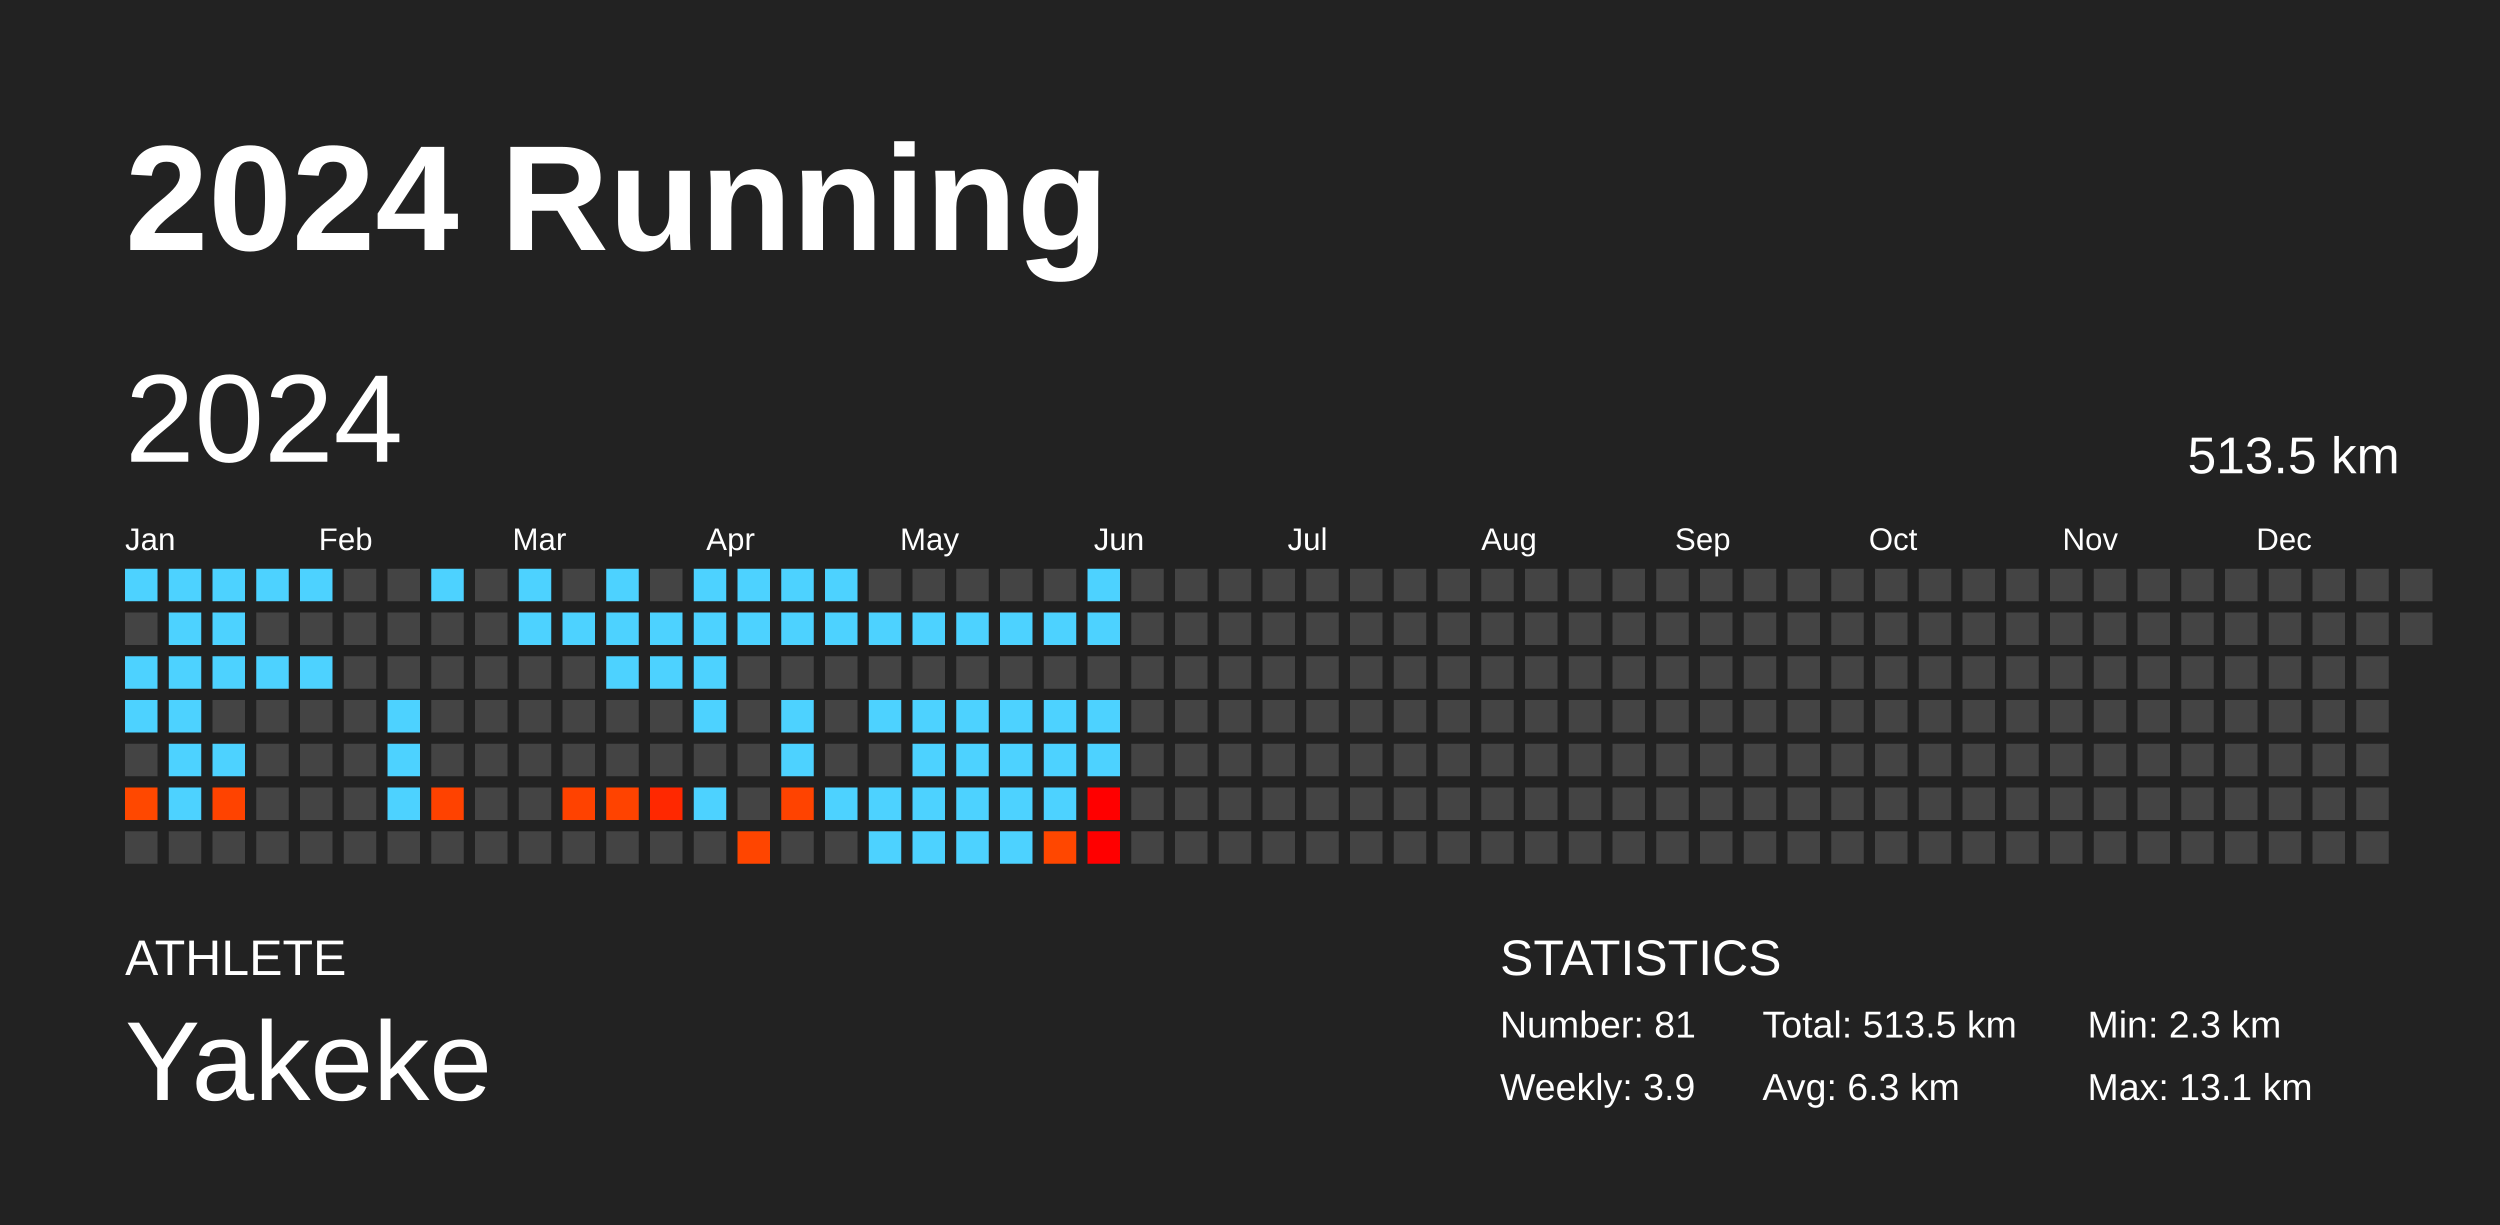
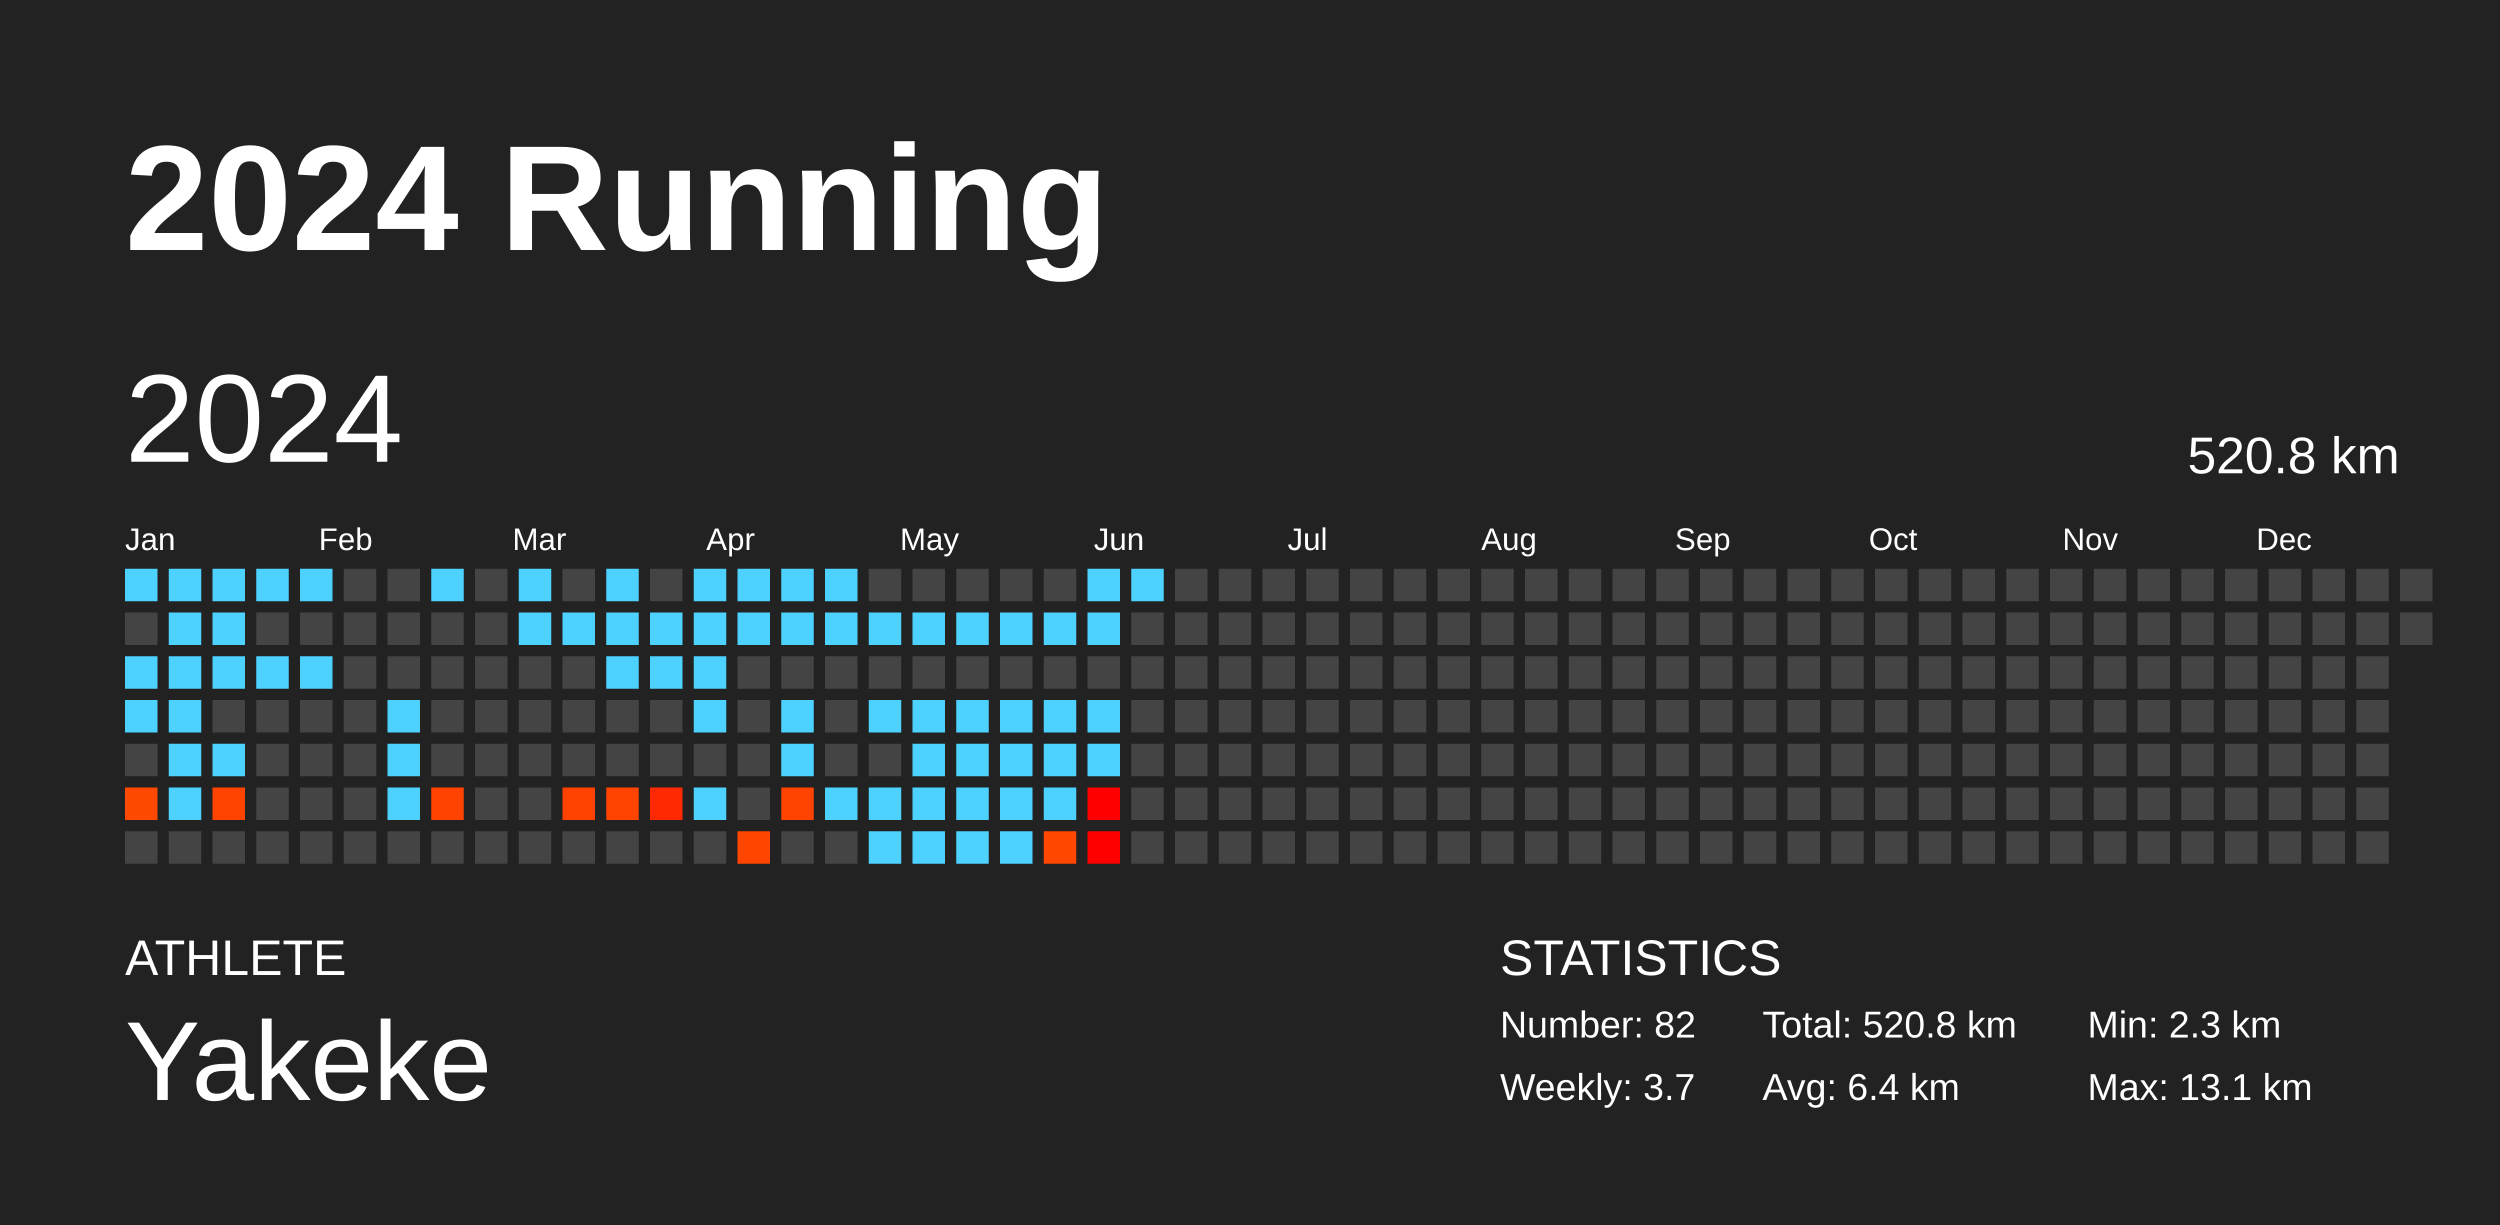
<svg xmlns="http://www.w3.org/2000/svg" baseProfile="full" height="98mm" version="1.1" viewBox="0,0,200,98" width="200mm">
  <defs />
  <rect fill="#222222" height="98" width="200" x="0" y="0" />
  <text fill="#FFFFFF" style="font-size:12px; font-family:Arial; font-weight:bold;" x="10" y="20">2024 Running</text>
  <text fill="#FFFFFF" style="font-size:4px; font-family:Arial" x="10" y="78">ATHLETE</text>
  <text fill="#FFFFFF" style="font-size:9px; font-family:Arial" x="10" y="88">Yakeke</text>
  <text fill="#FFFFFF" style="font-size:4px; font-family:Arial" x="120" y="78">STATISTICS</text>
-   <text fill="#FFFFFF" style="font-size:3px; font-family:Arial" x="120" y="83">Number: 81</text>
-   <text fill="#FFFFFF" style="font-size:3px; font-family:Arial" x="120" y="88">Weekly: 3.9</text>
-   <text fill="#FFFFFF" style="font-size:3px; font-family:Arial" x="141" y="83">Total: 513.5 km</text>
-   <text fill="#FFFFFF" style="font-size:3px; font-family:Arial" x="141" y="88">Avg: 6.3 km</text>
+   <text fill="#FFFFFF" style="font-size:3px; font-family:Arial" x="120" y="83">Number: 82</text>
+   <text fill="#FFFFFF" style="font-size:3px; font-family:Arial" x="120" y="88">Weekly: 3.7</text>
+   <text fill="#FFFFFF" style="font-size:3px; font-family:Arial" x="141" y="83">Total: 520.8 km</text>
+   <text fill="#FFFFFF" style="font-size:3px; font-family:Arial" x="141" y="88">Avg: 6.4 km</text>
  <text fill="#FFFFFF" style="font-size:3px; font-family:Arial" x="167" y="83">Min: 2.3 km</text>
  <text fill="#FFFFFF" style="font-size:3px; font-family:Arial" x="167" y="88">Max: 13.1 km</text>
  <text dominant-baseline="hanging" fill="#FFFFFF" style="font-size:10.0px; font-family:Arial;" x="10" y="30">2024</text>
-   <text dominant-baseline="hanging" fill="#FFFFFF" style="font-size:4.125px; font-family:Arial;" x="175" y="35">513.5 km</text>
+   <text dominant-baseline="hanging" fill="#FFFFFF" style="font-size:4.125px; font-family:Arial;" x="175" y="35">520.8 km</text>
  <text fill="#FFFFFF" style="font-size:2.5px; font-family:Arial" x="10.0" y="44">Jan</text>
  <text fill="#FFFFFF" style="font-size:2.5px; font-family:Arial" x="25.5" y="44">Feb</text>
  <text fill="#FFFFFF" style="font-size:2.5px; font-family:Arial" x="41.0" y="44">Mar</text>
  <text fill="#FFFFFF" style="font-size:2.5px; font-family:Arial" x="56.5" y="44">Apr</text>
  <text fill="#FFFFFF" style="font-size:2.5px; font-family:Arial" x="72.0" y="44">May</text>
  <text fill="#FFFFFF" style="font-size:2.5px; font-family:Arial" x="87.5" y="44">Jun</text>
  <text fill="#FFFFFF" style="font-size:2.5px; font-family:Arial" x="103.0" y="44">Jul</text>
  <text fill="#FFFFFF" style="font-size:2.5px; font-family:Arial" x="118.5" y="44">Aug</text>
  <text fill="#FFFFFF" style="font-size:2.5px; font-family:Arial" x="134.0" y="44">Sep</text>
  <text fill="#FFFFFF" style="font-size:2.5px; font-family:Arial" x="149.5" y="44">Oct</text>
  <text fill="#FFFFFF" style="font-size:2.5px; font-family:Arial" x="165.0" y="44">Nov</text>
  <text fill="#FFFFFF" style="font-size:2.5px; font-family:Arial" x="180.5" y="44">Dec</text>
  <rect fill="#4dd2ff" height="2.6" width="2.6" x="10.0" y="45.5" />
  <rect fill="#444444" height="2.6" width="2.6" x="10.0" y="49.0" />
  <rect fill="#4dd2ff" height="2.6" width="2.6" x="10.0" y="52.5" />
  <rect fill="#4dd2ff" height="2.6" width="2.6" x="10.0" y="56.0" />
  <rect fill="#444444" height="2.6" width="2.6" x="10.0" y="59.5" />
  <rect fill="#ff4800" height="2.6" width="2.6" x="10.0" y="63.0" />
  <rect fill="#444444" height="2.6" width="2.6" x="10.0" y="66.5" />
  <rect fill="#4dd2ff" height="2.6" width="2.6" x="13.5" y="45.5" />
  <rect fill="#4dd2ff" height="2.6" width="2.6" x="13.5" y="49.0" />
  <rect fill="#4dd2ff" height="2.6" width="2.6" x="13.5" y="52.5" />
  <rect fill="#4dd2ff" height="2.6" width="2.6" x="13.5" y="56.0" />
  <rect fill="#4dd2ff" height="2.6" width="2.6" x="13.5" y="59.5" />
  <rect fill="#4dd2ff" height="2.6" width="2.6" x="13.5" y="63.0" />
  <rect fill="#444444" height="2.6" width="2.6" x="13.5" y="66.5" />
  <rect fill="#4dd2ff" height="2.6" width="2.6" x="17.0" y="45.5" />
  <rect fill="#4dd2ff" height="2.6" width="2.6" x="17.0" y="49.0" />
  <rect fill="#4dd2ff" height="2.6" width="2.6" x="17.0" y="52.5" />
  <rect fill="#444444" height="2.6" width="2.6" x="17.0" y="56.0" />
  <rect fill="#4dd2ff" height="2.6" width="2.6" x="17.0" y="59.5" />
  <rect fill="#ff4300" height="2.6" width="2.6" x="17.0" y="63.0" />
  <rect fill="#444444" height="2.6" width="2.6" x="17.0" y="66.5" />
  <rect fill="#4dd2ff" height="2.6" width="2.6" x="20.5" y="45.5" />
  <rect fill="#444444" height="2.6" width="2.6" x="20.5" y="49.0" />
  <rect fill="#4dd2ff" height="2.6" width="2.6" x="20.5" y="52.5" />
  <rect fill="#444444" height="2.6" width="2.6" x="20.5" y="56.0" />
  <rect fill="#444444" height="2.6" width="2.6" x="20.5" y="59.5" />
  <rect fill="#444444" height="2.6" width="2.6" x="20.5" y="63.0" />
  <rect fill="#444444" height="2.6" width="2.6" x="20.5" y="66.5" />
  <rect fill="#4dd2ff" height="2.6" width="2.6" x="24.0" y="45.5" />
  <rect fill="#444444" height="2.6" width="2.6" x="24.0" y="49.0" />
  <rect fill="#4dd2ff" height="2.6" width="2.6" x="24.0" y="52.5" />
  <rect fill="#444444" height="2.6" width="2.6" x="24.0" y="56.0" />
  <rect fill="#444444" height="2.6" width="2.6" x="24.0" y="59.5" />
  <rect fill="#444444" height="2.6" width="2.6" x="24.0" y="63.0" />
  <rect fill="#444444" height="2.6" width="2.6" x="24.0" y="66.5" />
  <rect fill="#444444" height="2.6" width="2.6" x="27.5" y="45.5" />
  <rect fill="#444444" height="2.6" width="2.6" x="27.5" y="49.0" />
  <rect fill="#444444" height="2.6" width="2.6" x="27.5" y="52.5" />
  <rect fill="#444444" height="2.6" width="2.6" x="27.5" y="56.0" />
  <rect fill="#444444" height="2.6" width="2.6" x="27.5" y="59.5" />
  <rect fill="#444444" height="2.6" width="2.6" x="27.5" y="63.0" />
  <rect fill="#444444" height="2.6" width="2.6" x="27.5" y="66.5" />
  <rect fill="#444444" height="2.6" width="2.6" x="31.0" y="45.5" />
  <rect fill="#444444" height="2.6" width="2.6" x="31.0" y="49.0" />
  <rect fill="#444444" height="2.6" width="2.6" x="31.0" y="52.5" />
  <rect fill="#4dd2ff" height="2.6" width="2.6" x="31.0" y="56.0" />
  <rect fill="#4dd2ff" height="2.6" width="2.6" x="31.0" y="59.5" />
  <rect fill="#4dd2ff" height="2.6" width="2.6" x="31.0" y="63.0" />
  <rect fill="#444444" height="2.6" width="2.6" x="31.0" y="66.5" />
  <rect fill="#4dd2ff" height="2.6" width="2.6" x="34.5" y="45.5" />
  <rect fill="#444444" height="2.6" width="2.6" x="34.5" y="49.0" />
  <rect fill="#444444" height="2.6" width="2.6" x="34.5" y="52.5" />
  <rect fill="#444444" height="2.6" width="2.6" x="34.5" y="56.0" />
  <rect fill="#444444" height="2.6" width="2.6" x="34.5" y="59.5" />
  <rect fill="#ff4200" height="2.6" width="2.6" x="34.5" y="63.0" />
  <rect fill="#444444" height="2.6" width="2.6" x="34.5" y="66.5" />
  <rect fill="#444444" height="2.6" width="2.6" x="38.0" y="45.5" />
  <rect fill="#444444" height="2.6" width="2.6" x="38.0" y="49.0" />
  <rect fill="#444444" height="2.6" width="2.6" x="38.0" y="52.5" />
  <rect fill="#444444" height="2.6" width="2.6" x="38.0" y="56.0" />
  <rect fill="#444444" height="2.6" width="2.6" x="38.0" y="59.5" />
  <rect fill="#444444" height="2.6" width="2.6" x="38.0" y="63.0" />
  <rect fill="#444444" height="2.6" width="2.6" x="38.0" y="66.5" />
  <rect fill="#4dd2ff" height="2.6" width="2.6" x="41.5" y="45.5" />
  <rect fill="#4dd2ff" height="2.6" width="2.6" x="41.5" y="49.0" />
  <rect fill="#444444" height="2.6" width="2.6" x="41.5" y="52.5" />
  <rect fill="#444444" height="2.6" width="2.6" x="41.5" y="56.0" />
  <rect fill="#444444" height="2.6" width="2.6" x="41.5" y="59.5" />
  <rect fill="#444444" height="2.6" width="2.6" x="41.5" y="63.0" />
  <rect fill="#444444" height="2.6" width="2.6" x="41.5" y="66.5" />
  <rect fill="#444444" height="2.6" width="2.6" x="45.0" y="45.5" />
  <rect fill="#4dd2ff" height="2.6" width="2.6" x="45.0" y="49.0" />
  <rect fill="#444444" height="2.6" width="2.6" x="45.0" y="52.5" />
  <rect fill="#444444" height="2.6" width="2.6" x="45.0" y="56.0" />
  <rect fill="#444444" height="2.6" width="2.6" x="45.0" y="59.5" />
  <rect fill="#ff4200" height="2.6" width="2.6" x="45.0" y="63.0" />
  <rect fill="#444444" height="2.6" width="2.6" x="45.0" y="66.5" />
  <rect fill="#4dd2ff" height="2.6" width="2.6" x="48.5" y="45.5" />
  <rect fill="#4dd2ff" height="2.6" width="2.6" x="48.5" y="49.0" />
  <rect fill="#4dd2ff" height="2.6" width="2.6" x="48.5" y="52.5" />
  <rect fill="#444444" height="2.6" width="2.6" x="48.5" y="56.0" />
  <rect fill="#444444" height="2.6" width="2.6" x="48.5" y="59.5" />
  <rect fill="#ff4300" height="2.6" width="2.6" x="48.5" y="63.0" />
  <rect fill="#444444" height="2.6" width="2.6" x="48.5" y="66.5" />
  <rect fill="#444444" height="2.6" width="2.6" x="52.0" y="45.5" />
  <rect fill="#4dd2ff" height="2.6" width="2.6" x="52.0" y="49.0" />
  <rect fill="#4dd2ff" height="2.6" width="2.6" x="52.0" y="52.5" />
  <rect fill="#444444" height="2.6" width="2.6" x="52.0" y="56.0" />
  <rect fill="#444444" height="2.6" width="2.6" x="52.0" y="59.5" />
  <rect fill="#ff2800" height="2.6" width="2.6" x="52.0" y="63.0" />
  <rect fill="#444444" height="2.6" width="2.6" x="52.0" y="66.5" />
  <rect fill="#4dd2ff" height="2.6" width="2.6" x="55.5" y="45.5" />
  <rect fill="#4dd2ff" height="2.6" width="2.6" x="55.5" y="49.0" />
  <rect fill="#4dd2ff" height="2.6" width="2.6" x="55.5" y="52.5" />
  <rect fill="#4dd2ff" height="2.6" width="2.6" x="55.5" y="56.0" />
  <rect fill="#444444" height="2.6" width="2.6" x="55.5" y="59.5" />
  <rect fill="#4dd2ff" height="2.6" width="2.6" x="55.5" y="63.0" />
  <rect fill="#444444" height="2.6" width="2.6" x="55.5" y="66.5" />
  <rect fill="#4dd2ff" height="2.6" width="2.6" x="59.0" y="45.5" />
  <rect fill="#4dd2ff" height="2.6" width="2.6" x="59.0" y="49.0" />
  <rect fill="#444444" height="2.6" width="2.6" x="59.0" y="52.5" />
  <rect fill="#444444" height="2.6" width="2.6" x="59.0" y="56.0" />
  <rect fill="#444444" height="2.6" width="2.6" x="59.0" y="59.5" />
  <rect fill="#444444" height="2.6" width="2.6" x="59.0" y="63.0" />
  <rect fill="#ff4500" height="2.6" width="2.6" x="59.0" y="66.5" />
  <rect fill="#4dd2ff" height="2.6" width="2.6" x="62.5" y="45.5" />
  <rect fill="#4dd2ff" height="2.6" width="2.6" x="62.5" y="49.0" />
  <rect fill="#444444" height="2.6" width="2.6" x="62.5" y="52.5" />
  <rect fill="#4dd2ff" height="2.6" width="2.6" x="62.5" y="56.0" />
  <rect fill="#4dd2ff" height="2.6" width="2.6" x="62.5" y="59.5" />
  <rect fill="#ff4300" height="2.6" width="2.6" x="62.5" y="63.0" />
  <rect fill="#444444" height="2.6" width="2.6" x="62.5" y="66.5" />
  <rect fill="#4dd2ff" height="2.6" width="2.6" x="66.0" y="45.5" />
  <rect fill="#4dd2ff" height="2.6" width="2.6" x="66.0" y="49.0" />
  <rect fill="#444444" height="2.6" width="2.6" x="66.0" y="52.5" />
  <rect fill="#444444" height="2.6" width="2.6" x="66.0" y="56.0" />
  <rect fill="#444444" height="2.6" width="2.6" x="66.0" y="59.5" />
  <rect fill="#4dd2ff" height="2.6" width="2.6" x="66.0" y="63.0" />
  <rect fill="#444444" height="2.6" width="2.6" x="66.0" y="66.5" />
  <rect fill="#444444" height="2.6" width="2.6" x="69.5" y="45.5" />
  <rect fill="#4dd2ff" height="2.6" width="2.6" x="69.5" y="49.0" />
  <rect fill="#444444" height="2.6" width="2.6" x="69.5" y="52.5" />
  <rect fill="#4dd2ff" height="2.6" width="2.6" x="69.5" y="56.0" />
  <rect fill="#444444" height="2.6" width="2.6" x="69.5" y="59.5" />
  <rect fill="#4dd2ff" height="2.6" width="2.6" x="69.5" y="63.0" />
  <rect fill="#4dd2ff" height="2.6" width="2.6" x="69.5" y="66.5" />
  <rect fill="#444444" height="2.6" width="2.6" x="73.0" y="45.5" />
  <rect fill="#4dd2ff" height="2.6" width="2.6" x="73.0" y="49.0" />
  <rect fill="#444444" height="2.6" width="2.6" x="73.0" y="52.5" />
  <rect fill="#4dd2ff" height="2.6" width="2.6" x="73.0" y="56.0" />
  <rect fill="#4dd2ff" height="2.6" width="2.6" x="73.0" y="59.5" />
  <rect fill="#4dd2ff" height="2.6" width="2.6" x="73.0" y="63.0" />
  <rect fill="#4dd2ff" height="2.6" width="2.6" x="73.0" y="66.5" />
  <rect fill="#444444" height="2.6" width="2.6" x="76.5" y="45.5" />
  <rect fill="#4dd2ff" height="2.6" width="2.6" x="76.5" y="49.0" />
  <rect fill="#444444" height="2.6" width="2.6" x="76.5" y="52.5" />
  <rect fill="#4dd2ff" height="2.6" width="2.6" x="76.5" y="56.0" />
  <rect fill="#4dd2ff" height="2.6" width="2.6" x="76.5" y="59.5" />
  <rect fill="#4dd2ff" height="2.6" width="2.6" x="76.5" y="63.0" />
  <rect fill="#4dd2ff" height="2.6" width="2.6" x="76.5" y="66.5" />
  <rect fill="#444444" height="2.6" width="2.6" x="80.0" y="45.5" />
  <rect fill="#4dd2ff" height="2.6" width="2.6" x="80.0" y="49.0" />
  <rect fill="#444444" height="2.6" width="2.6" x="80.0" y="52.5" />
  <rect fill="#4dd2ff" height="2.6" width="2.6" x="80.0" y="56.0" />
  <rect fill="#4dd2ff" height="2.6" width="2.6" x="80.0" y="59.5" />
  <rect fill="#4dd2ff" height="2.6" width="2.6" x="80.0" y="63.0" />
  <rect fill="#4dd2ff" height="2.6" width="2.6" x="80.0" y="66.5" />
  <rect fill="#444444" height="2.6" width="2.6" x="83.5" y="45.5" />
  <rect fill="#4dd2ff" height="2.6" width="2.6" x="83.5" y="49.0" />
  <rect fill="#444444" height="2.6" width="2.6" x="83.5" y="52.5" />
  <rect fill="#4dd2ff" height="2.6" width="2.6" x="83.5" y="56.0" />
  <rect fill="#4dd2ff" height="2.6" width="2.6" x="83.5" y="59.5" />
  <rect fill="#4dd2ff" height="2.6" width="2.6" x="83.5" y="63.0" />
  <rect fill="#ff4700" height="2.6" width="2.6" x="83.5" y="66.5" />
  <rect fill="#4dd2ff" height="2.6" width="2.6" x="87.0" y="45.5" />
  <rect fill="#4dd2ff" height="2.6" width="2.6" x="87.0" y="49.0" />
  <rect fill="#444444" height="2.6" width="2.6" x="87.0" y="52.5" />
  <rect fill="#4dd2ff" height="2.6" width="2.6" x="87.0" y="56.0" />
  <rect fill="#4dd2ff" height="2.6" width="2.6" x="87.0" y="59.5" />
  <rect fill="#ff0000" height="2.6" width="2.6" x="87.0" y="63.0" />
  <rect fill="#ff0000" height="2.6" width="2.6" x="87.0" y="66.5" />
-   <rect fill="#444444" height="2.6" width="2.6" x="90.5" y="45.5" />
+   <rect fill="#4dd2ff" height="2.6" width="2.6" x="90.5" y="45.5" />
  <rect fill="#444444" height="2.6" width="2.6" x="90.5" y="49.0" />
  <rect fill="#444444" height="2.6" width="2.6" x="90.5" y="52.5" />
  <rect fill="#444444" height="2.6" width="2.6" x="90.5" y="56.0" />
  <rect fill="#444444" height="2.6" width="2.6" x="90.5" y="59.5" />
  <rect fill="#444444" height="2.6" width="2.6" x="90.5" y="63.0" />
  <rect fill="#444444" height="2.6" width="2.6" x="90.5" y="66.5" />
  <rect fill="#444444" height="2.6" width="2.6" x="94.0" y="45.5" />
  <rect fill="#444444" height="2.6" width="2.6" x="94.0" y="49.0" />
  <rect fill="#444444" height="2.6" width="2.6" x="94.0" y="52.5" />
  <rect fill="#444444" height="2.6" width="2.6" x="94.0" y="56.0" />
  <rect fill="#444444" height="2.6" width="2.6" x="94.0" y="59.5" />
  <rect fill="#444444" height="2.6" width="2.6" x="94.0" y="63.0" />
  <rect fill="#444444" height="2.6" width="2.6" x="94.0" y="66.5" />
  <rect fill="#444444" height="2.6" width="2.6" x="97.5" y="45.5" />
  <rect fill="#444444" height="2.6" width="2.6" x="97.5" y="49.0" />
  <rect fill="#444444" height="2.6" width="2.6" x="97.5" y="52.5" />
  <rect fill="#444444" height="2.6" width="2.6" x="97.5" y="56.0" />
  <rect fill="#444444" height="2.6" width="2.6" x="97.5" y="59.5" />
  <rect fill="#444444" height="2.6" width="2.6" x="97.5" y="63.0" />
  <rect fill="#444444" height="2.6" width="2.6" x="97.5" y="66.5" />
  <rect fill="#444444" height="2.6" width="2.6" x="101.0" y="45.5" />
  <rect fill="#444444" height="2.6" width="2.6" x="101.0" y="49.0" />
  <rect fill="#444444" height="2.6" width="2.6" x="101.0" y="52.5" />
  <rect fill="#444444" height="2.6" width="2.6" x="101.0" y="56.0" />
  <rect fill="#444444" height="2.6" width="2.6" x="101.0" y="59.5" />
  <rect fill="#444444" height="2.6" width="2.6" x="101.0" y="63.0" />
  <rect fill="#444444" height="2.6" width="2.6" x="101.0" y="66.5" />
  <rect fill="#444444" height="2.6" width="2.6" x="104.5" y="45.5" />
  <rect fill="#444444" height="2.6" width="2.6" x="104.5" y="49.0" />
  <rect fill="#444444" height="2.6" width="2.6" x="104.5" y="52.5" />
  <rect fill="#444444" height="2.6" width="2.6" x="104.5" y="56.0" />
  <rect fill="#444444" height="2.6" width="2.6" x="104.5" y="59.5" />
  <rect fill="#444444" height="2.6" width="2.6" x="104.5" y="63.0" />
  <rect fill="#444444" height="2.6" width="2.6" x="104.5" y="66.5" />
  <rect fill="#444444" height="2.6" width="2.6" x="108.0" y="45.5" />
  <rect fill="#444444" height="2.6" width="2.6" x="108.0" y="49.0" />
  <rect fill="#444444" height="2.6" width="2.6" x="108.0" y="52.5" />
  <rect fill="#444444" height="2.6" width="2.6" x="108.0" y="56.0" />
  <rect fill="#444444" height="2.6" width="2.6" x="108.0" y="59.5" />
  <rect fill="#444444" height="2.6" width="2.6" x="108.0" y="63.0" />
  <rect fill="#444444" height="2.6" width="2.6" x="108.0" y="66.5" />
  <rect fill="#444444" height="2.6" width="2.6" x="111.5" y="45.5" />
  <rect fill="#444444" height="2.6" width="2.6" x="111.5" y="49.0" />
  <rect fill="#444444" height="2.6" width="2.6" x="111.5" y="52.5" />
  <rect fill="#444444" height="2.6" width="2.6" x="111.5" y="56.0" />
  <rect fill="#444444" height="2.6" width="2.6" x="111.5" y="59.5" />
  <rect fill="#444444" height="2.6" width="2.6" x="111.5" y="63.0" />
  <rect fill="#444444" height="2.6" width="2.6" x="111.5" y="66.5" />
  <rect fill="#444444" height="2.6" width="2.6" x="115.0" y="45.5" />
  <rect fill="#444444" height="2.6" width="2.6" x="115.0" y="49.0" />
  <rect fill="#444444" height="2.6" width="2.6" x="115.0" y="52.5" />
  <rect fill="#444444" height="2.6" width="2.6" x="115.0" y="56.0" />
  <rect fill="#444444" height="2.6" width="2.6" x="115.0" y="59.5" />
  <rect fill="#444444" height="2.6" width="2.6" x="115.0" y="63.0" />
  <rect fill="#444444" height="2.6" width="2.6" x="115.0" y="66.5" />
  <rect fill="#444444" height="2.6" width="2.6" x="118.5" y="45.5" />
  <rect fill="#444444" height="2.6" width="2.6" x="118.5" y="49.0" />
  <rect fill="#444444" height="2.6" width="2.6" x="118.5" y="52.5" />
  <rect fill="#444444" height="2.6" width="2.6" x="118.5" y="56.0" />
  <rect fill="#444444" height="2.6" width="2.6" x="118.5" y="59.5" />
  <rect fill="#444444" height="2.6" width="2.6" x="118.5" y="63.0" />
  <rect fill="#444444" height="2.6" width="2.6" x="118.5" y="66.5" />
  <rect fill="#444444" height="2.6" width="2.6" x="122.0" y="45.5" />
  <rect fill="#444444" height="2.6" width="2.6" x="122.0" y="49.0" />
  <rect fill="#444444" height="2.6" width="2.6" x="122.0" y="52.5" />
  <rect fill="#444444" height="2.6" width="2.6" x="122.0" y="56.0" />
  <rect fill="#444444" height="2.6" width="2.6" x="122.0" y="59.5" />
  <rect fill="#444444" height="2.6" width="2.6" x="122.0" y="63.0" />
  <rect fill="#444444" height="2.6" width="2.6" x="122.0" y="66.5" />
  <rect fill="#444444" height="2.6" width="2.6" x="125.5" y="45.5" />
  <rect fill="#444444" height="2.6" width="2.6" x="125.5" y="49.0" />
  <rect fill="#444444" height="2.6" width="2.6" x="125.5" y="52.5" />
  <rect fill="#444444" height="2.6" width="2.6" x="125.5" y="56.0" />
  <rect fill="#444444" height="2.6" width="2.6" x="125.5" y="59.5" />
  <rect fill="#444444" height="2.6" width="2.6" x="125.5" y="63.0" />
  <rect fill="#444444" height="2.6" width="2.6" x="125.5" y="66.5" />
  <rect fill="#444444" height="2.6" width="2.6" x="129.0" y="45.5" />
  <rect fill="#444444" height="2.6" width="2.6" x="129.0" y="49.0" />
  <rect fill="#444444" height="2.6" width="2.6" x="129.0" y="52.5" />
  <rect fill="#444444" height="2.6" width="2.6" x="129.0" y="56.0" />
  <rect fill="#444444" height="2.6" width="2.6" x="129.0" y="59.5" />
  <rect fill="#444444" height="2.6" width="2.6" x="129.0" y="63.0" />
  <rect fill="#444444" height="2.6" width="2.6" x="129.0" y="66.5" />
  <rect fill="#444444" height="2.6" width="2.6" x="132.5" y="45.5" />
  <rect fill="#444444" height="2.6" width="2.6" x="132.5" y="49.0" />
  <rect fill="#444444" height="2.6" width="2.6" x="132.5" y="52.5" />
  <rect fill="#444444" height="2.6" width="2.6" x="132.5" y="56.0" />
  <rect fill="#444444" height="2.6" width="2.6" x="132.5" y="59.5" />
  <rect fill="#444444" height="2.6" width="2.6" x="132.5" y="63.0" />
  <rect fill="#444444" height="2.6" width="2.6" x="132.5" y="66.5" />
  <rect fill="#444444" height="2.6" width="2.6" x="136.0" y="45.5" />
  <rect fill="#444444" height="2.6" width="2.6" x="136.0" y="49.0" />
  <rect fill="#444444" height="2.6" width="2.6" x="136.0" y="52.5" />
  <rect fill="#444444" height="2.6" width="2.6" x="136.0" y="56.0" />
  <rect fill="#444444" height="2.6" width="2.6" x="136.0" y="59.5" />
  <rect fill="#444444" height="2.6" width="2.6" x="136.0" y="63.0" />
  <rect fill="#444444" height="2.6" width="2.6" x="136.0" y="66.5" />
  <rect fill="#444444" height="2.6" width="2.6" x="139.5" y="45.5" />
  <rect fill="#444444" height="2.6" width="2.6" x="139.5" y="49.0" />
  <rect fill="#444444" height="2.6" width="2.6" x="139.5" y="52.5" />
  <rect fill="#444444" height="2.6" width="2.6" x="139.5" y="56.0" />
  <rect fill="#444444" height="2.6" width="2.6" x="139.5" y="59.5" />
  <rect fill="#444444" height="2.6" width="2.6" x="139.5" y="63.0" />
  <rect fill="#444444" height="2.6" width="2.6" x="139.5" y="66.5" />
  <rect fill="#444444" height="2.6" width="2.6" x="143.0" y="45.5" />
  <rect fill="#444444" height="2.6" width="2.6" x="143.0" y="49.0" />
  <rect fill="#444444" height="2.6" width="2.6" x="143.0" y="52.5" />
  <rect fill="#444444" height="2.6" width="2.6" x="143.0" y="56.0" />
  <rect fill="#444444" height="2.6" width="2.6" x="143.0" y="59.5" />
  <rect fill="#444444" height="2.6" width="2.6" x="143.0" y="63.0" />
  <rect fill="#444444" height="2.6" width="2.6" x="143.0" y="66.5" />
  <rect fill="#444444" height="2.6" width="2.6" x="146.5" y="45.5" />
  <rect fill="#444444" height="2.6" width="2.6" x="146.5" y="49.0" />
  <rect fill="#444444" height="2.6" width="2.6" x="146.5" y="52.5" />
  <rect fill="#444444" height="2.6" width="2.6" x="146.5" y="56.0" />
  <rect fill="#444444" height="2.6" width="2.6" x="146.5" y="59.5" />
  <rect fill="#444444" height="2.6" width="2.6" x="146.5" y="63.0" />
  <rect fill="#444444" height="2.6" width="2.6" x="146.5" y="66.5" />
  <rect fill="#444444" height="2.6" width="2.6" x="150.0" y="45.5" />
  <rect fill="#444444" height="2.6" width="2.6" x="150.0" y="49.0" />
  <rect fill="#444444" height="2.6" width="2.6" x="150.0" y="52.5" />
  <rect fill="#444444" height="2.6" width="2.6" x="150.0" y="56.0" />
  <rect fill="#444444" height="2.6" width="2.6" x="150.0" y="59.5" />
  <rect fill="#444444" height="2.6" width="2.6" x="150.0" y="63.0" />
  <rect fill="#444444" height="2.6" width="2.6" x="150.0" y="66.5" />
  <rect fill="#444444" height="2.6" width="2.6" x="153.5" y="45.5" />
  <rect fill="#444444" height="2.6" width="2.6" x="153.5" y="49.0" />
  <rect fill="#444444" height="2.6" width="2.6" x="153.5" y="52.5" />
  <rect fill="#444444" height="2.6" width="2.6" x="153.5" y="56.0" />
  <rect fill="#444444" height="2.6" width="2.6" x="153.5" y="59.5" />
  <rect fill="#444444" height="2.6" width="2.6" x="153.5" y="63.0" />
  <rect fill="#444444" height="2.6" width="2.6" x="153.5" y="66.5" />
  <rect fill="#444444" height="2.6" width="2.6" x="157.0" y="45.5" />
  <rect fill="#444444" height="2.6" width="2.6" x="157.0" y="49.0" />
  <rect fill="#444444" height="2.6" width="2.6" x="157.0" y="52.5" />
  <rect fill="#444444" height="2.6" width="2.6" x="157.0" y="56.0" />
  <rect fill="#444444" height="2.6" width="2.6" x="157.0" y="59.5" />
  <rect fill="#444444" height="2.6" width="2.6" x="157.0" y="63.0" />
  <rect fill="#444444" height="2.6" width="2.6" x="157.0" y="66.5" />
  <rect fill="#444444" height="2.6" width="2.6" x="160.5" y="45.5" />
  <rect fill="#444444" height="2.6" width="2.6" x="160.5" y="49.0" />
  <rect fill="#444444" height="2.6" width="2.6" x="160.5" y="52.5" />
  <rect fill="#444444" height="2.6" width="2.6" x="160.5" y="56.0" />
  <rect fill="#444444" height="2.6" width="2.6" x="160.5" y="59.5" />
  <rect fill="#444444" height="2.6" width="2.6" x="160.5" y="63.0" />
  <rect fill="#444444" height="2.6" width="2.6" x="160.5" y="66.5" />
  <rect fill="#444444" height="2.6" width="2.6" x="164.0" y="45.5" />
  <rect fill="#444444" height="2.6" width="2.6" x="164.0" y="49.0" />
  <rect fill="#444444" height="2.6" width="2.6" x="164.0" y="52.5" />
  <rect fill="#444444" height="2.6" width="2.6" x="164.0" y="56.0" />
  <rect fill="#444444" height="2.6" width="2.6" x="164.0" y="59.5" />
  <rect fill="#444444" height="2.6" width="2.6" x="164.0" y="63.0" />
  <rect fill="#444444" height="2.6" width="2.6" x="164.0" y="66.5" />
  <rect fill="#444444" height="2.6" width="2.6" x="167.5" y="45.5" />
  <rect fill="#444444" height="2.6" width="2.6" x="167.5" y="49.0" />
  <rect fill="#444444" height="2.6" width="2.6" x="167.5" y="52.5" />
  <rect fill="#444444" height="2.6" width="2.6" x="167.5" y="56.0" />
  <rect fill="#444444" height="2.6" width="2.6" x="167.5" y="59.5" />
  <rect fill="#444444" height="2.6" width="2.6" x="167.5" y="63.0" />
  <rect fill="#444444" height="2.6" width="2.6" x="167.5" y="66.5" />
  <rect fill="#444444" height="2.6" width="2.6" x="171.0" y="45.5" />
  <rect fill="#444444" height="2.6" width="2.6" x="171.0" y="49.0" />
  <rect fill="#444444" height="2.6" width="2.6" x="171.0" y="52.5" />
  <rect fill="#444444" height="2.6" width="2.6" x="171.0" y="56.0" />
  <rect fill="#444444" height="2.6" width="2.6" x="171.0" y="59.5" />
  <rect fill="#444444" height="2.6" width="2.6" x="171.0" y="63.0" />
  <rect fill="#444444" height="2.6" width="2.6" x="171.0" y="66.5" />
  <rect fill="#444444" height="2.6" width="2.6" x="174.5" y="45.5" />
  <rect fill="#444444" height="2.6" width="2.6" x="174.5" y="49.0" />
  <rect fill="#444444" height="2.6" width="2.6" x="174.5" y="52.5" />
  <rect fill="#444444" height="2.6" width="2.6" x="174.5" y="56.0" />
  <rect fill="#444444" height="2.6" width="2.6" x="174.5" y="59.5" />
  <rect fill="#444444" height="2.6" width="2.6" x="174.5" y="63.0" />
  <rect fill="#444444" height="2.6" width="2.6" x="174.5" y="66.5" />
  <rect fill="#444444" height="2.6" width="2.6" x="178.0" y="45.5" />
  <rect fill="#444444" height="2.6" width="2.6" x="178.0" y="49.0" />
  <rect fill="#444444" height="2.6" width="2.6" x="178.0" y="52.5" />
  <rect fill="#444444" height="2.6" width="2.6" x="178.0" y="56.0" />
  <rect fill="#444444" height="2.6" width="2.6" x="178.0" y="59.5" />
  <rect fill="#444444" height="2.6" width="2.6" x="178.0" y="63.0" />
  <rect fill="#444444" height="2.6" width="2.6" x="178.0" y="66.5" />
  <rect fill="#444444" height="2.6" width="2.6" x="181.5" y="45.5" />
  <rect fill="#444444" height="2.6" width="2.6" x="181.5" y="49.0" />
  <rect fill="#444444" height="2.6" width="2.6" x="181.5" y="52.5" />
  <rect fill="#444444" height="2.6" width="2.6" x="181.5" y="56.0" />
  <rect fill="#444444" height="2.6" width="2.6" x="181.5" y="59.5" />
  <rect fill="#444444" height="2.6" width="2.6" x="181.5" y="63.0" />
  <rect fill="#444444" height="2.6" width="2.6" x="181.5" y="66.5" />
  <rect fill="#444444" height="2.6" width="2.6" x="185.0" y="45.5" />
  <rect fill="#444444" height="2.6" width="2.6" x="185.0" y="49.0" />
  <rect fill="#444444" height="2.6" width="2.6" x="185.0" y="52.5" />
  <rect fill="#444444" height="2.6" width="2.6" x="185.0" y="56.0" />
  <rect fill="#444444" height="2.6" width="2.6" x="185.0" y="59.5" />
  <rect fill="#444444" height="2.6" width="2.6" x="185.0" y="63.0" />
  <rect fill="#444444" height="2.6" width="2.6" x="185.0" y="66.5" />
  <rect fill="#444444" height="2.6" width="2.6" x="188.5" y="45.5" />
  <rect fill="#444444" height="2.6" width="2.6" x="188.5" y="49.0" />
  <rect fill="#444444" height="2.6" width="2.6" x="188.5" y="52.5" />
  <rect fill="#444444" height="2.6" width="2.6" x="188.5" y="56.0" />
  <rect fill="#444444" height="2.6" width="2.6" x="188.5" y="59.5" />
  <rect fill="#444444" height="2.6" width="2.6" x="188.5" y="63.0" />
  <rect fill="#444444" height="2.6" width="2.6" x="188.5" y="66.5" />
  <rect fill="#444444" height="2.6" width="2.6" x="192.0" y="45.5" />
  <rect fill="#444444" height="2.6" width="2.6" x="192.0" y="49.0" />
</svg>
